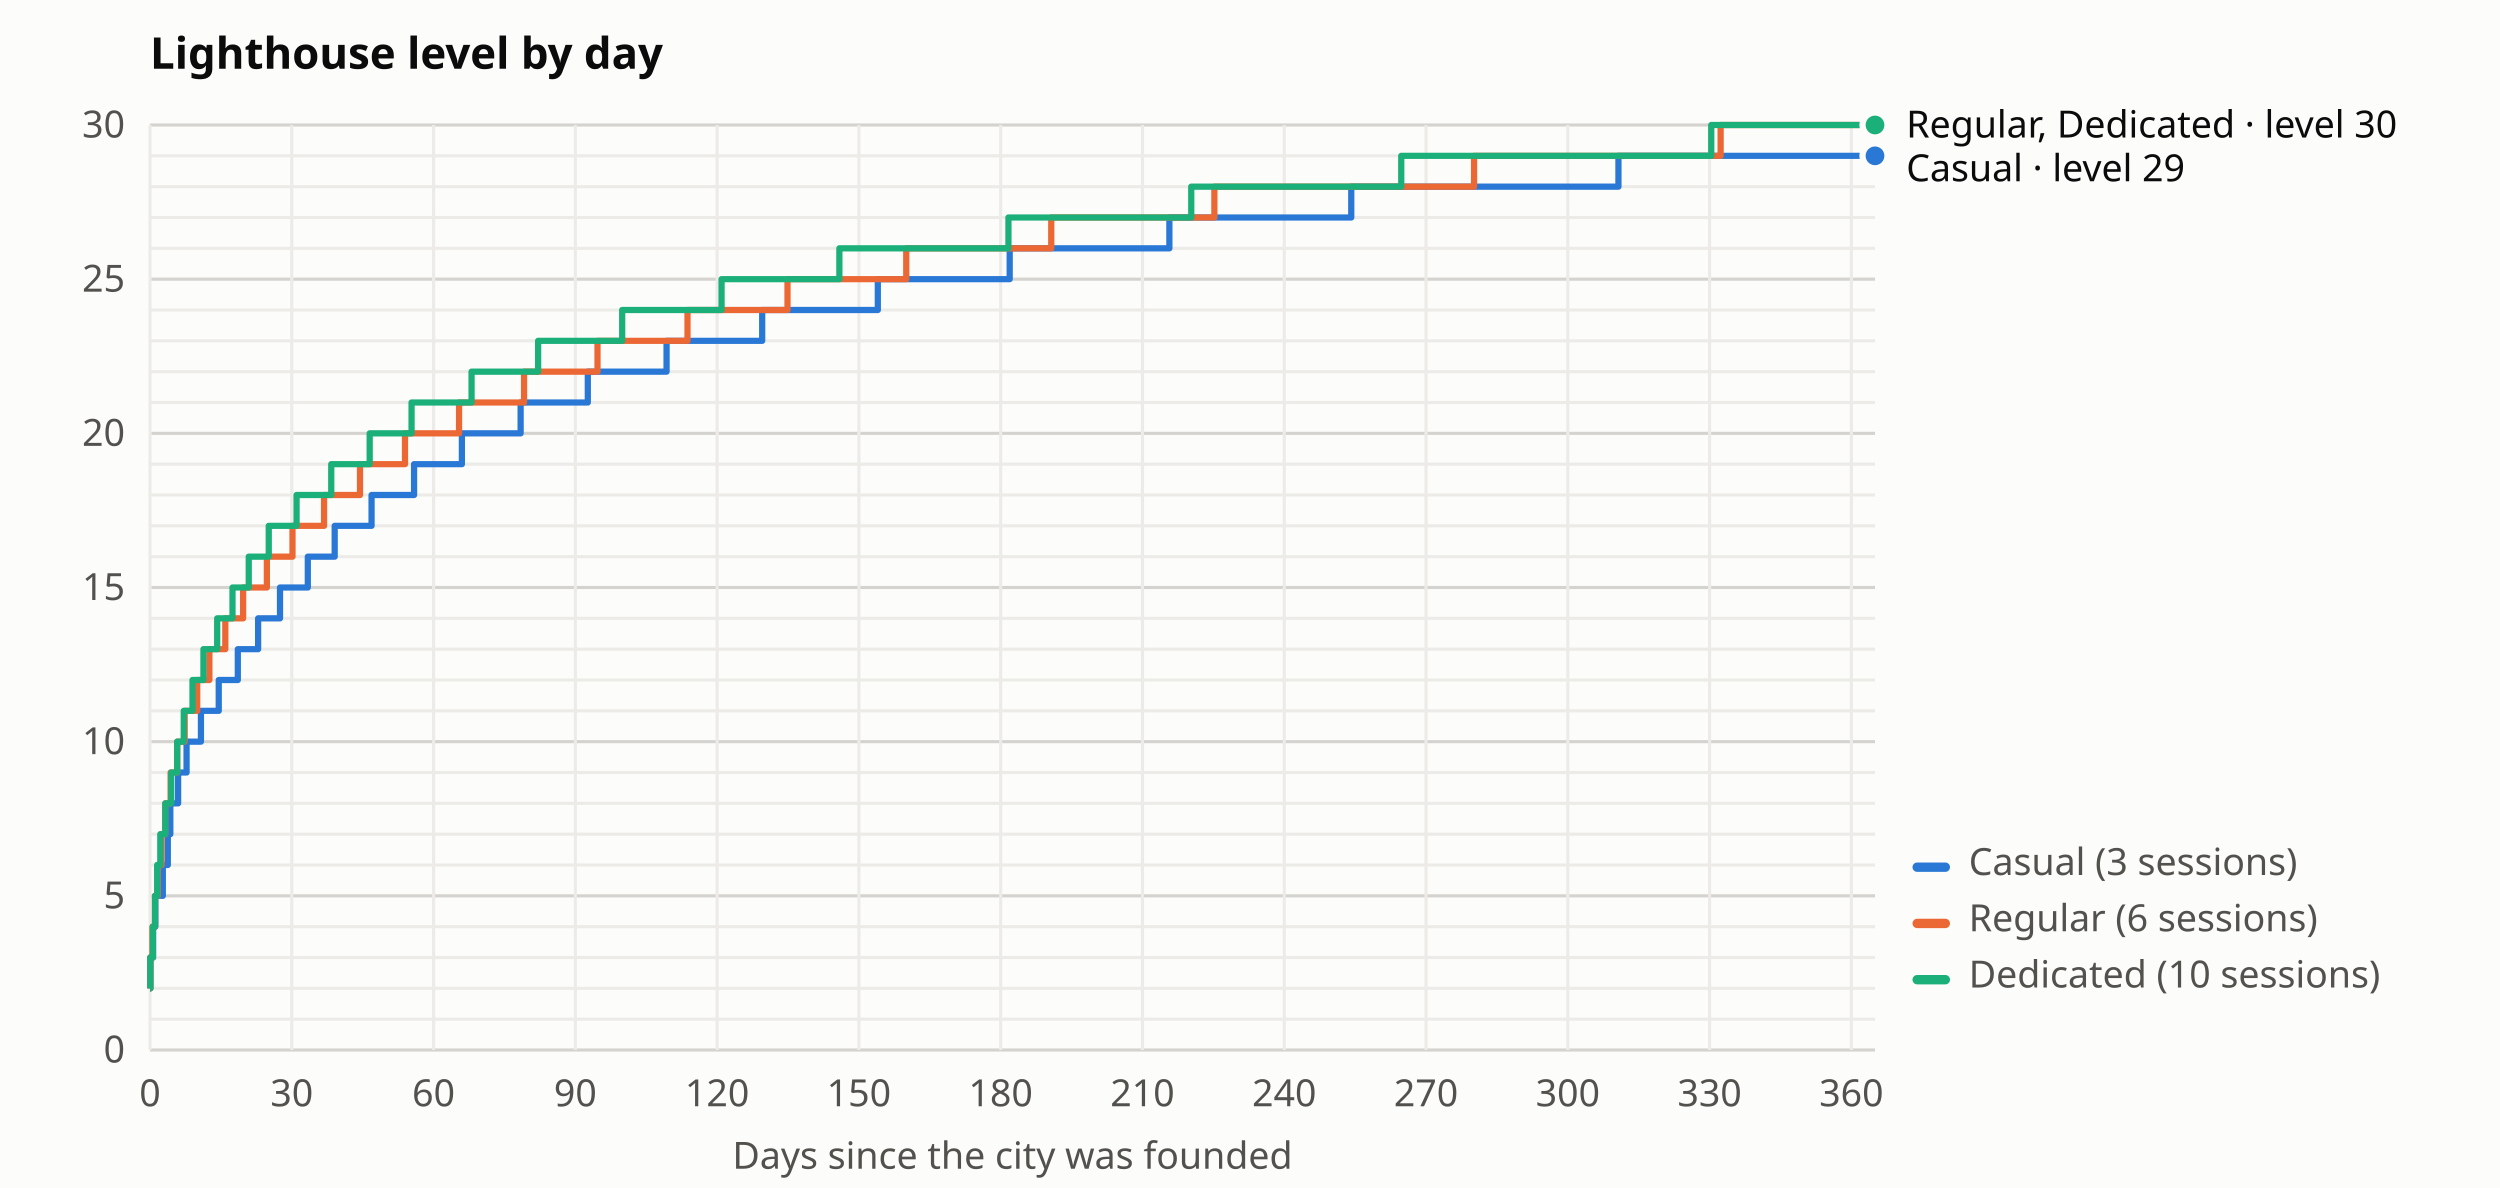
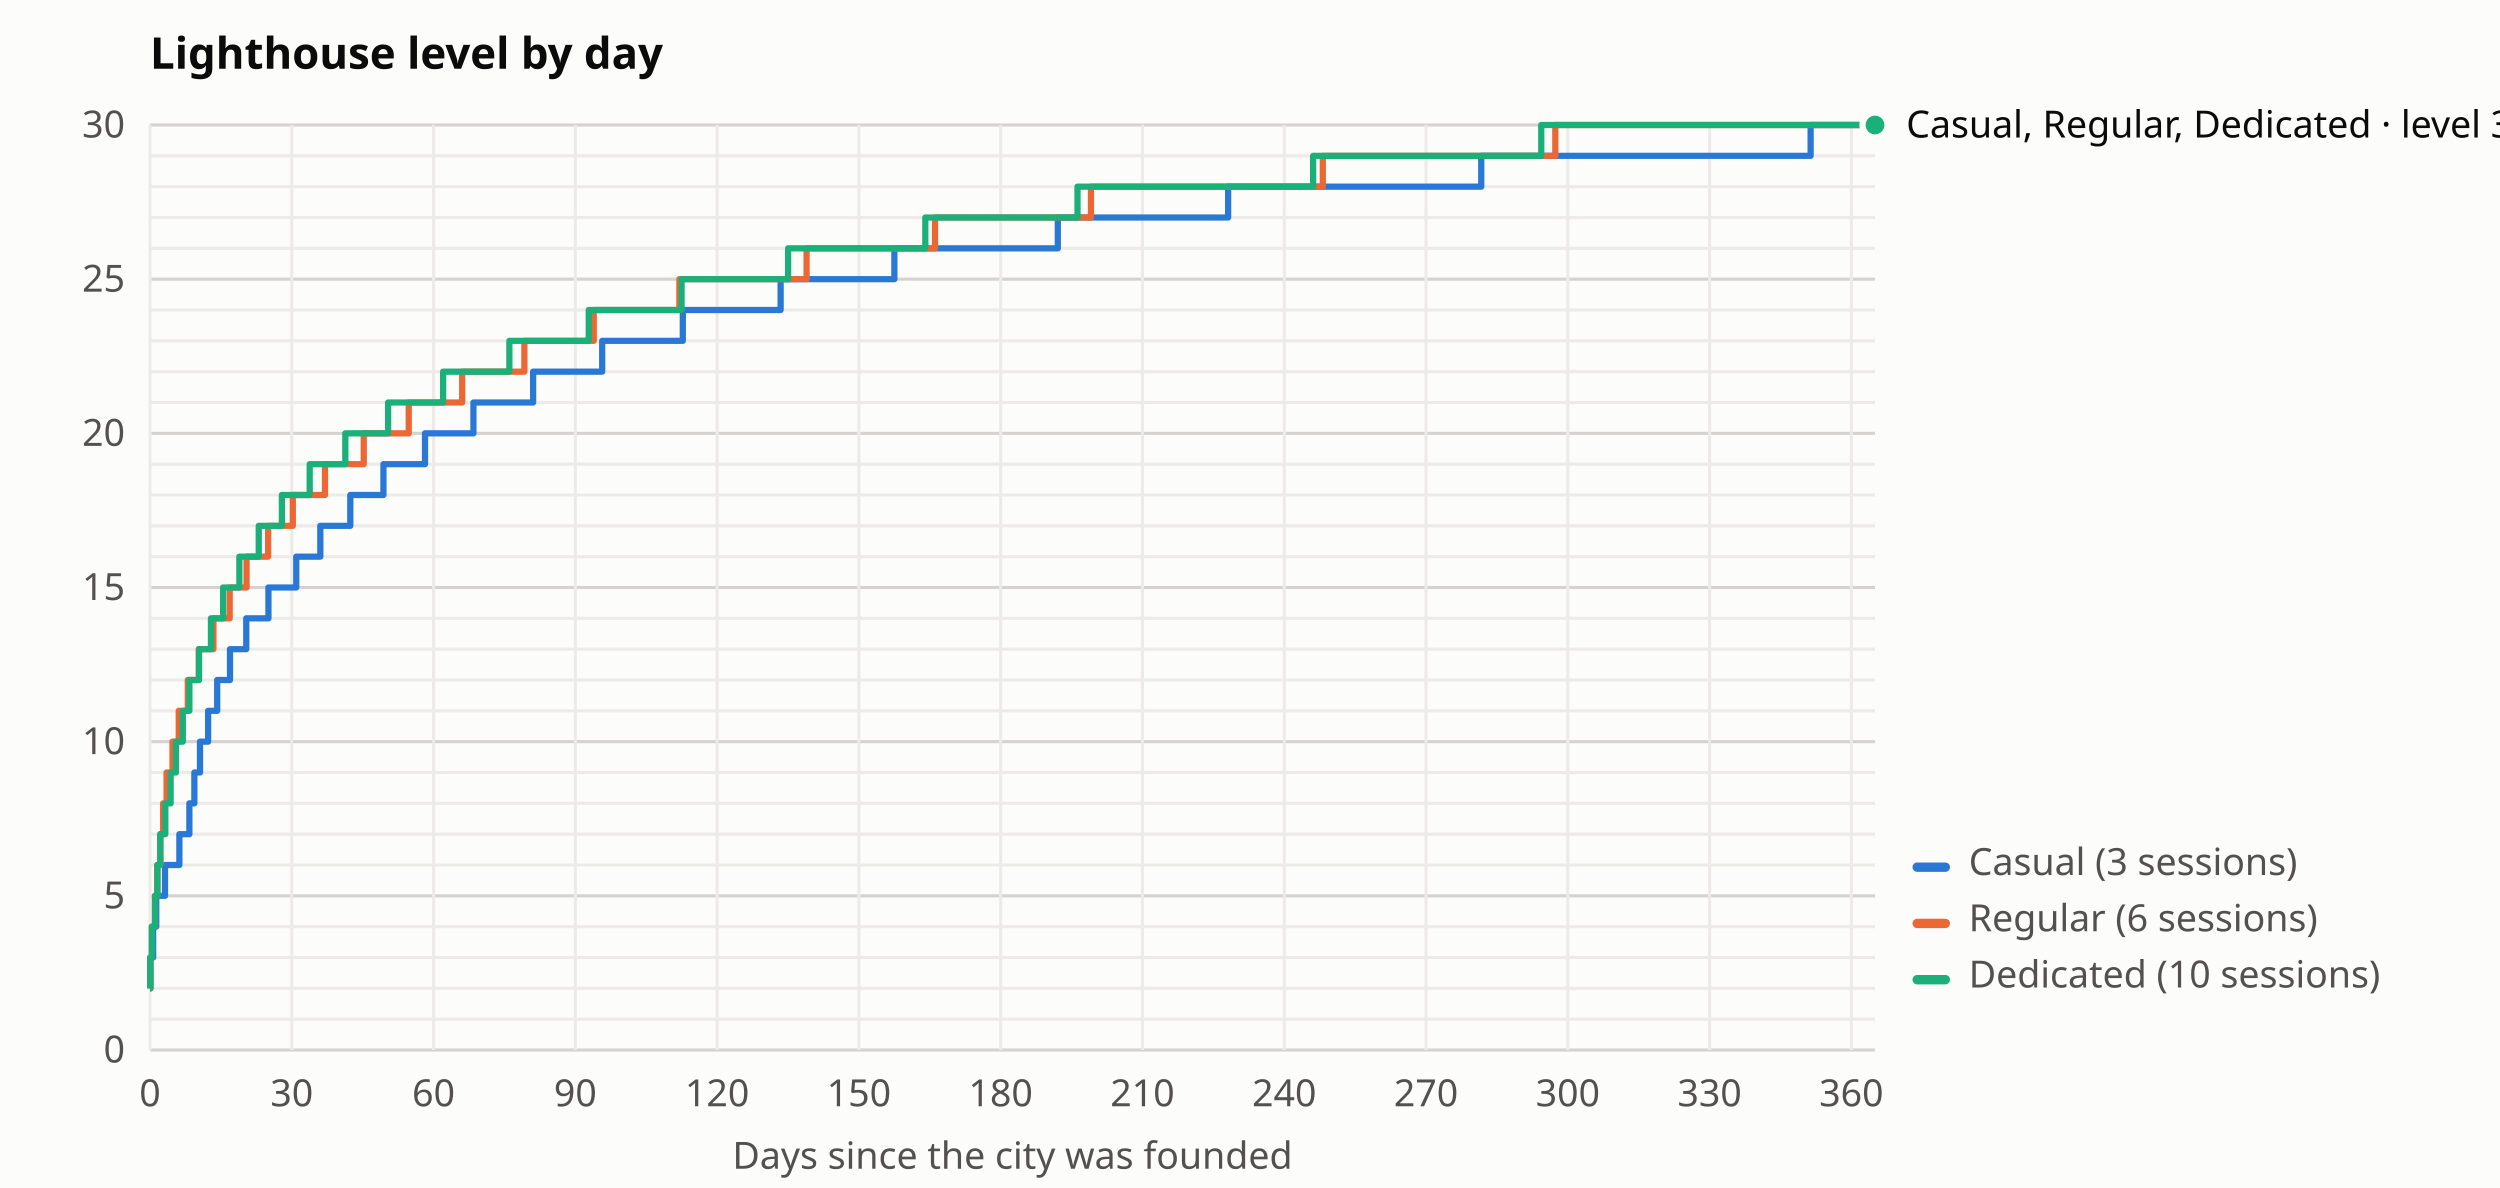
<svg xmlns="http://www.w3.org/2000/svg" viewBox="0 0 800 380" width="800" height="380" font-family="system-ui, sans-serif" font-size="12" role="img" aria-labelledby="t">
  <rect width="800" height="380" fill="#fcfcfb" />
  <text x="48" y="22" font-size="14" font-weight="600" fill="#0b0b0b">Lighthouse level by day</text>
  <line x1="48" x2="600" y1="336" y2="336" stroke="#d4d3cf" stroke-width="1" />
  <text x="40" y="340" text-anchor="end" fill="#52514e">0</text>
  <line x1="48" x2="600" y1="326.133" y2="326.133" stroke="#ecebe8" stroke-width="1" />
  <line x1="48" x2="600" y1="316.267" y2="316.267" stroke="#ecebe8" stroke-width="1" />
  <line x1="48" x2="600" y1="306.4" y2="306.4" stroke="#ecebe8" stroke-width="1" />
  <line x1="48" x2="600" y1="296.533" y2="296.533" stroke="#ecebe8" stroke-width="1" />
  <line x1="48" x2="600" y1="286.667" y2="286.667" stroke="#d4d3cf" stroke-width="1" />
  <text x="40" y="290.667" text-anchor="end" fill="#52514e">5</text>
  <line x1="48" x2="600" y1="276.8" y2="276.8" stroke="#ecebe8" stroke-width="1" />
  <line x1="48" x2="600" y1="266.933" y2="266.933" stroke="#ecebe8" stroke-width="1" />
  <line x1="48" x2="600" y1="257.067" y2="257.067" stroke="#ecebe8" stroke-width="1" />
  <line x1="48" x2="600" y1="247.2" y2="247.2" stroke="#ecebe8" stroke-width="1" />
  <line x1="48" x2="600" y1="237.333" y2="237.333" stroke="#d4d3cf" stroke-width="1" />
  <text x="40" y="241.333" text-anchor="end" fill="#52514e">10</text>
  <line x1="48" x2="600" y1="227.467" y2="227.467" stroke="#ecebe8" stroke-width="1" />
  <line x1="48" x2="600" y1="217.6" y2="217.6" stroke="#ecebe8" stroke-width="1" />
  <line x1="48" x2="600" y1="207.733" y2="207.733" stroke="#ecebe8" stroke-width="1" />
  <line x1="48" x2="600" y1="197.867" y2="197.867" stroke="#ecebe8" stroke-width="1" />
  <line x1="48" x2="600" y1="188" y2="188" stroke="#d4d3cf" stroke-width="1" />
  <text x="40" y="192" text-anchor="end" fill="#52514e">15</text>
  <line x1="48" x2="600" y1="178.133" y2="178.133" stroke="#ecebe8" stroke-width="1" />
  <line x1="48" x2="600" y1="168.267" y2="168.267" stroke="#ecebe8" stroke-width="1" />
  <line x1="48" x2="600" y1="158.4" y2="158.4" stroke="#ecebe8" stroke-width="1" />
  <line x1="48" x2="600" y1="148.533" y2="148.533" stroke="#ecebe8" stroke-width="1" />
  <line x1="48" x2="600" y1="138.667" y2="138.667" stroke="#d4d3cf" stroke-width="1" />
  <text x="40" y="142.667" text-anchor="end" fill="#52514e">20</text>
  <line x1="48" x2="600" y1="128.8" y2="128.8" stroke="#ecebe8" stroke-width="1" />
  <line x1="48" x2="600" y1="118.933" y2="118.933" stroke="#ecebe8" stroke-width="1" />
  <line x1="48" x2="600" y1="109.067" y2="109.067" stroke="#ecebe8" stroke-width="1" />
  <line x1="48" x2="600" y1="99.2" y2="99.2" stroke="#ecebe8" stroke-width="1" />
  <line x1="48" x2="600" y1="89.333" y2="89.333" stroke="#d4d3cf" stroke-width="1" />
  <text x="40" y="93.333" text-anchor="end" fill="#52514e">25</text>
  <line x1="48" x2="600" y1="79.467" y2="79.467" stroke="#ecebe8" stroke-width="1" />
  <line x1="48" x2="600" y1="69.6" y2="69.6" stroke="#ecebe8" stroke-width="1" />
  <line x1="48" x2="600" y1="59.733" y2="59.733" stroke="#ecebe8" stroke-width="1" />
  <line x1="48" x2="600" y1="49.867" y2="49.867" stroke="#ecebe8" stroke-width="1" />
  <line x1="48" x2="600" y1="40" y2="40" stroke="#d4d3cf" stroke-width="1" />
  <text x="40" y="44" text-anchor="end" fill="#52514e">30</text>
  <line x1="48" x2="48" y1="40" y2="336" stroke="#ecebe8" stroke-width="1" />
  <text x="48" y="354" text-anchor="middle" fill="#52514e">0</text>
  <line x1="93.37" x2="93.37" y1="40" y2="336" stroke="#ecebe8" stroke-width="1" />
  <text x="93.37" y="354" text-anchor="middle" fill="#52514e">30</text>
  <line x1="138.74" x2="138.74" y1="40" y2="336" stroke="#ecebe8" stroke-width="1" />
  <text x="138.74" y="354" text-anchor="middle" fill="#52514e">60</text>
  <line x1="184.11" x2="184.11" y1="40" y2="336" stroke="#ecebe8" stroke-width="1" />
  <text x="184.11" y="354" text-anchor="middle" fill="#52514e">90</text>
  <line x1="229.479" x2="229.479" y1="40" y2="336" stroke="#ecebe8" stroke-width="1" />
  <text x="229.479" y="354" text-anchor="middle" fill="#52514e">120</text>
  <line x1="274.849" x2="274.849" y1="40" y2="336" stroke="#ecebe8" stroke-width="1" />
  <text x="274.849" y="354" text-anchor="middle" fill="#52514e">150</text>
  <line x1="320.219" x2="320.219" y1="40" y2="336" stroke="#ecebe8" stroke-width="1" />
  <text x="320.219" y="354" text-anchor="middle" fill="#52514e">180</text>
  <line x1="365.589" x2="365.589" y1="40" y2="336" stroke="#ecebe8" stroke-width="1" />
  <text x="365.589" y="354" text-anchor="middle" fill="#52514e">210</text>
  <line x1="410.959" x2="410.959" y1="40" y2="336" stroke="#ecebe8" stroke-width="1" />
  <text x="410.959" y="354" text-anchor="middle" fill="#52514e">240</text>
  <line x1="456.329" x2="456.329" y1="40" y2="336" stroke="#ecebe8" stroke-width="1" />
  <text x="456.329" y="354" text-anchor="middle" fill="#52514e">270</text>
  <line x1="501.699" x2="501.699" y1="40" y2="336" stroke="#ecebe8" stroke-width="1" />
  <text x="501.699" y="354" text-anchor="middle" fill="#52514e">300</text>
  <line x1="547.068" x2="547.068" y1="40" y2="336" stroke="#ecebe8" stroke-width="1" />
  <text x="547.068" y="354" text-anchor="middle" fill="#52514e">330</text>
  <line x1="592.438" x2="592.438" y1="40" y2="336" stroke="#ecebe8" stroke-width="1" />
  <text x="592.438" y="354" text-anchor="middle" fill="#52514e">360</text>
  <text x="324" y="374" text-anchor="middle" fill="#52514e">Days since the city was founded</text>
-   <polyline points="48,316.267 48.1,316.267 48.1,306.4 49.0,306.4 49.0,296.533 49.7,296.533 49.7,286.667 52.1,286.667 52.1,276.8 53.7,276.8 53.7,266.933 54.5,266.933 54.5,257.067 57.0,257.067 57.0,247.2 59.7,247.2 59.7,237.333 64.3,237.333 64.3,227.467 70.0,227.467 70.0,217.6 76.1,217.6 76.1,207.733 82.6,207.733 82.6,197.867 89.6,197.867 89.6,188 98.5,188 98.5,178.133 107.1,178.133 107.1,168.267 118.9,168.267 118.9,158.4 132.5,158.4 132.5,148.533 147.8,148.533 147.8,138.667 166.6,138.667 166.6,128.8 188.1,128.8 188.1,118.933 213.3,118.933 213.3,109.067 243.9,109.067 243.9,99.2 280.9,99.2 280.9,89.333 323.1,89.333 323.1,79.467 374.2,79.467 374.2,69.6 432.4,69.6 432.4,59.733 517.9,59.733 517.9,49.867 600,49.867" fill="none" stroke="#2a78d6" stroke-width="2" stroke-linejoin="round" />
-   <circle cx="600" cy="49.867" r="4" fill="#2a78d6" stroke="#fcfcfb" stroke-width="2" />
+   <polyline points="48,316.267 48.1,316.267 48.1,306.4 49.0,306.4 49.0,296.533 50.0,296.533 50.0,286.667 52.8,286.667 52.8,276.8 57.4,276.8 57.4,266.933 60.6,266.933 60.6,257.067 62.2,257.067 62.2,247.2 64.0,247.2 64.0,237.333 66.6,237.333 66.6,227.467 69.5,227.467 69.5,217.6 73.6,217.6 73.6,207.733 78.8,207.733 78.8,197.867 85.9,197.867 85.9,188 94.8,188 94.8,178.133 102.5,178.133 102.5,168.267 112.1,168.267 112.1,158.4 122.7,158.4 122.7,148.533 136.0,148.533 136.0,138.667 151.5,138.667 151.5,128.8 170.6,128.8 170.6,118.933 192.7,118.933 192.7,109.067 218.5,109.067 218.5,99.2 249.8,99.2 249.8,89.333 286.2,89.333 286.2,79.467 338.5,79.467 338.5,69.6 393.0,69.6 393.0,59.733 474.0,59.733 474.0,49.867 579.4,49.867 579.4,40 600,40" fill="none" stroke="#2a78d6" stroke-width="2" stroke-linejoin="round" />
+   <circle cx="600" cy="40" r="4" fill="#2a78d6" stroke="#fcfcfb" stroke-width="2" />
  <rect x="612" y="276" width="12" height="3" rx="1.5" fill="#2a78d6" />
  <text x="630" y="280" fill="#52514e">Casual (3 sessions)</text>
-   <polyline points="48,316.267 48.1,316.267 48.1,306.4 48.8,306.4 48.8,296.533 49.6,296.533 49.6,286.667 50.5,286.667 50.5,276.8 51.7,276.8 51.7,266.933 52.9,266.933 52.9,257.067 54.6,257.067 54.6,247.2 56.7,247.2 56.7,237.333 59.1,237.333 59.1,227.467 63.1,227.467 63.1,217.6 67.0,217.6 67.0,207.733 72.1,207.733 72.1,197.867 77.8,197.867 77.8,188 85.4,188 85.4,178.133 93.6,178.133 93.6,168.267 103.7,168.267 103.7,158.4 115.2,158.4 115.2,148.533 129.6,148.533 129.6,138.667 146.9,138.667 146.9,128.8 167.7,128.8 167.7,118.933 191.2,118.933 191.2,109.067 220.0,109.067 220.0,99.2 252.0,99.2 252.0,89.333 290.0,89.333 290.0,79.467 336.4,79.467 336.4,69.6 388.6,69.6 388.6,59.733 471.7,59.733 471.7,49.867 550.6,49.867 550.6,40 600,40" fill="none" stroke="#eb6834" stroke-width="2" stroke-linejoin="round" />
+   <polyline points="48,316.267 48.1,316.267 48.1,306.4 48.6,306.4 48.6,296.533 49.6,296.533 49.6,286.667 50.3,286.667 50.3,276.8 51.3,276.8 51.3,266.933 52.2,266.933 52.2,257.067 53.3,257.067 53.3,247.2 55.2,247.2 55.2,237.333 57.2,237.333 57.2,227.467 60.1,227.467 60.1,217.6 63.6,217.6 63.6,207.733 68.3,207.733 68.3,197.867 73.5,197.867 73.5,188 78.9,188 78.9,178.133 85.8,178.133 85.8,168.267 93.7,168.267 93.7,158.4 104.0,158.4 104.0,148.533 116.4,148.533 116.4,138.667 130.8,138.667 130.8,128.8 147.9,128.8 147.9,118.933 167.8,118.933 167.8,109.067 190.0,109.067 190.0,99.2 217.4,99.2 217.4,89.333 258.1,89.333 258.1,79.467 299.2,79.467 299.2,69.6 349.1,69.6 349.1,59.733 423.3,59.733 423.3,49.867 497.7,49.867 497.7,40 600,40" fill="none" stroke="#eb6834" stroke-width="2" stroke-linejoin="round" />
  <circle cx="600" cy="40" r="4" fill="#eb6834" stroke="#fcfcfb" stroke-width="2" />
  <rect x="612" y="294" width="12" height="3" rx="1.5" fill="#eb6834" />
  <text x="630" y="298" fill="#52514e">Regular (6 sessions)</text>
-   <polyline points="48,316.267 48.1,316.267 48.1,306.4 48.9,306.4 48.9,296.533 49.6,296.533 49.6,286.667 50.3,286.667 50.3,276.8 51.3,276.8 51.3,266.933 52.9,266.933 52.9,257.067 54.8,257.067 54.8,247.2 56.7,247.2 56.7,237.333 58.8,237.333 58.8,227.467 61.6,227.467 61.6,217.6 65.1,217.6 65.1,207.733 69.5,207.733 69.5,197.867 74.4,197.867 74.4,188 79.6,188 79.6,178.133 86.0,178.133 86.0,168.267 94.9,168.267 94.9,158.4 106.0,158.4 106.0,148.533 118.3,148.533 118.3,138.667 131.7,138.667 131.7,128.8 150.9,128.8 150.9,118.933 172.2,118.933 172.2,109.067 199.1,109.067 199.1,99.2 230.9,99.2 230.9,89.333 268.6,89.333 268.6,79.467 322.7,79.467 322.7,69.6 381.2,69.6 381.2,59.733 448.4,59.733 448.4,49.867 547.6,49.867 547.6,40 600,40" fill="none" stroke="#1baf7a" stroke-width="2" stroke-linejoin="round" />
+   <polyline points="48,316.267 48.1,316.267 48.1,306.4 48.6,306.4 48.6,296.533 49.6,296.533 49.6,286.667 50.4,286.667 50.4,276.8 51.3,276.8 51.3,266.933 52.9,266.933 52.9,257.067 54.6,257.067 54.6,247.2 56.3,247.2 56.3,237.333 58.5,237.333 58.5,227.467 60.6,227.467 60.6,217.6 63.7,217.6 63.7,207.733 67.5,207.733 67.5,197.867 71.4,197.867 71.4,188 76.6,188 76.6,178.133 82.8,178.133 82.8,168.267 90.2,168.267 90.2,158.4 99.1,158.4 99.1,148.533 110.5,148.533 110.5,138.667 124.2,138.667 124.2,128.8 141.8,128.8 141.8,118.933 163.0,118.933 163.0,109.067 188.4,109.067 188.4,99.2 218.1,99.2 218.1,89.333 252.2,89.333 252.2,79.467 296.1,79.467 296.1,69.6 344.8,69.6 344.8,59.733 420.2,59.733 420.2,49.867 493.2,49.867 493.2,40 600,40" fill="none" stroke="#1baf7a" stroke-width="2" stroke-linejoin="round" />
  <circle cx="600" cy="40" r="4" fill="#1baf7a" stroke="#fcfcfb" stroke-width="2" />
  <rect x="612" y="312" width="12" height="3" rx="1.5" fill="#1baf7a" />
  <text x="630" y="316" fill="#52514e">Dedicated (10 sessions)</text>
-   <text x="610" y="44" fill="#0b0b0b">Regular, Dedicated · level 30</text>
-   <text x="610" y="58" fill="#0b0b0b">Casual · level 29</text>
+   <text x="610" y="44" fill="#0b0b0b">Casual, Regular, Dedicated · level 30</text>
</svg>
